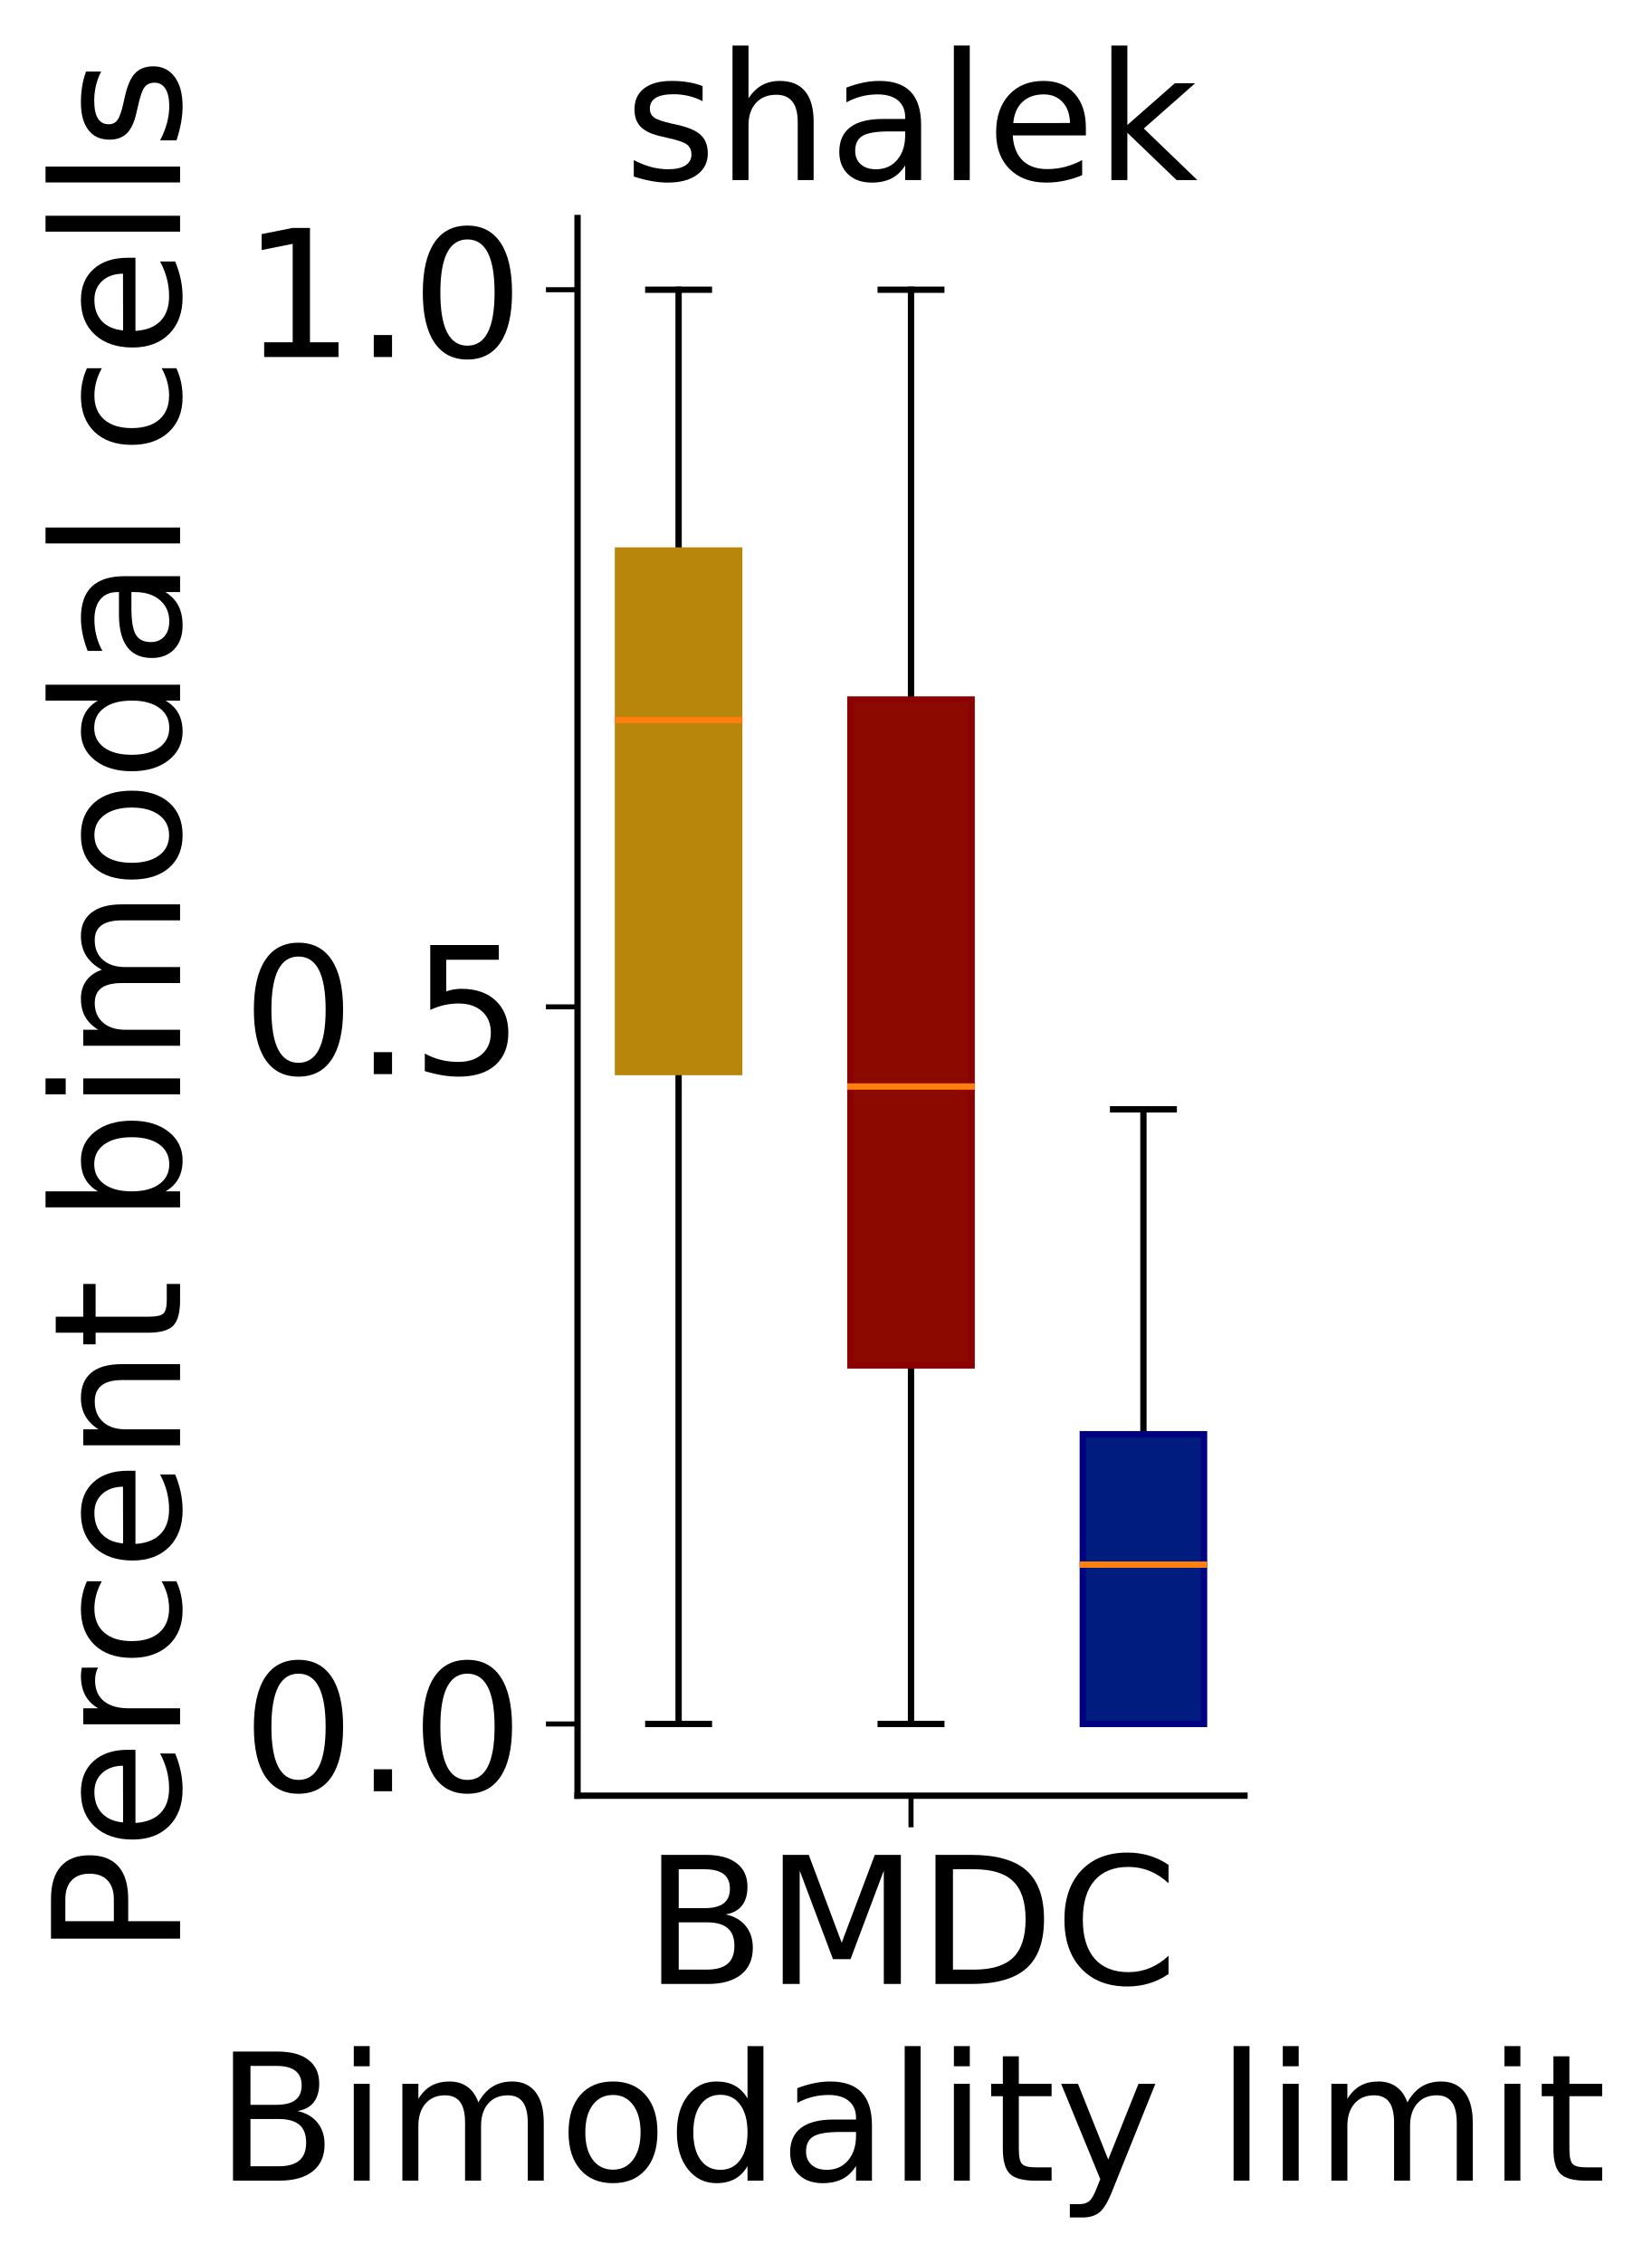
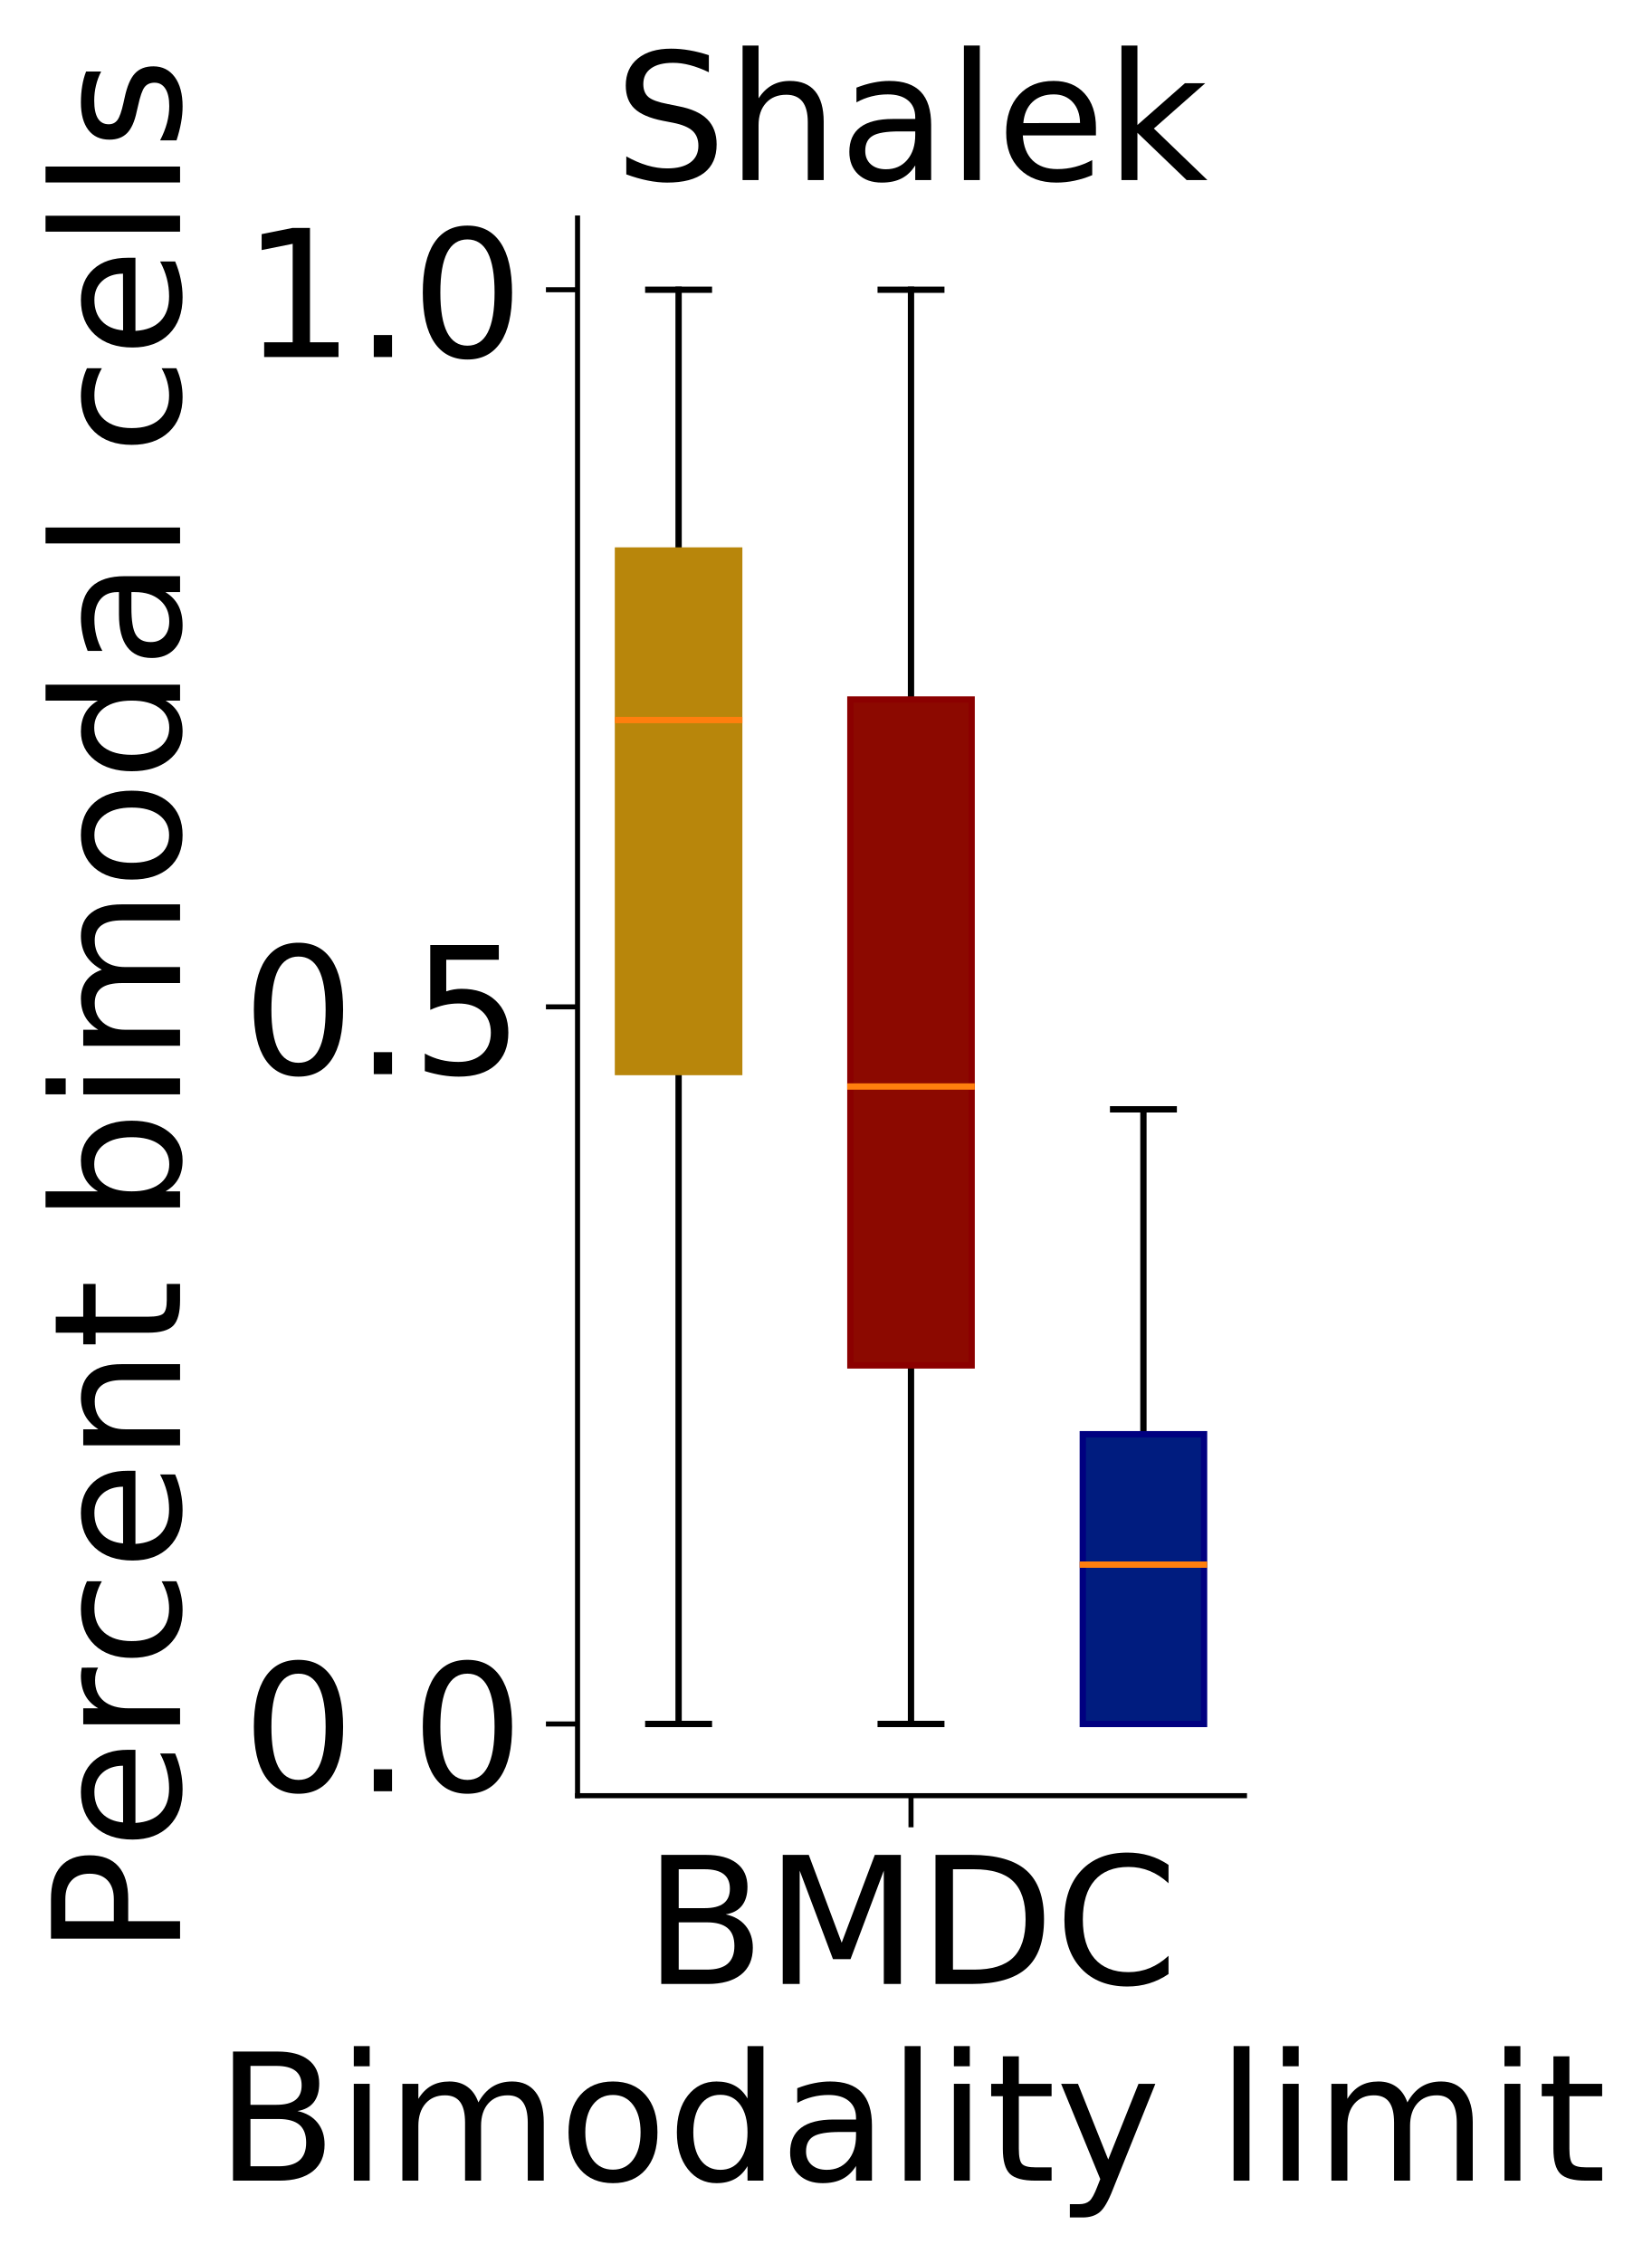
<svg xmlns="http://www.w3.org/2000/svg" xmlns:xlink="http://www.w3.org/1999/xlink" height="357.853pt" version="1.1" viewBox="0 0 261.22 357.853" width="261.22pt">
  <defs>
    <style type="text/css">
*{stroke-linecap:butt;stroke-linejoin:round;}
  </style>
  </defs>
  <g id="figure_1">
    <g id="patch_1">
      <path d="M 0 357.853  L 261.22 357.853  L 261.22 0  L 0 0  z " style="fill:none;" />
    </g>
    <g id="axes_1">
      <g id="patch_2">
        <path d="M 91.328 283.956  L 196.79 283.956  L 196.79 34.476  L 91.328 34.476  z " style="fill:none;" />
      </g>
      <g id="matplotlib.axis_1">
        <g id="xtick_1">
          <g id="line2d_1">
            <defs>
-               <path d="M 0 0  L 0 5  " id="m8740739c96" style="stroke:#000000;stroke-width:0.8;" />
-             </defs>
-             <g>
-               <use style="stroke:#000000;stroke-width:0.8;" x="144.059" xlink:href="#m8740739c96" y="283.956" />
+               <path d="M 0 0  L 0 5  " id="m13872499a1" style="stroke:#000000;stroke-width:0.8;" />
+             </defs>
+             <g>
+               <use style="stroke:#000000;stroke-width:0.8;" x="144.059" xlink:href="#m13872499a1" y="283.956" />
            </g>
          </g>
          <g id="text_1">
            <defs>
              <path d="M 19.672 34.812  L 19.672 8.109  L 35.5 8.109  Q 43.453 8.109 47.281 11.406  Q 51.125 14.703 51.125 21.484  Q 51.125 28.328 47.281 31.562  Q 43.453 34.812 35.5 34.812  z M 19.672 64.797  L 19.672 42.828  L 34.281 42.828  Q 41.5 42.828 45.031 45.531  Q 48.578 48.25 48.578 53.812  Q 48.578 59.328 45.031 62.062  Q 41.5 64.797 34.281 64.797  z M 9.812 72.906  L 35.016 72.906  Q 46.297 72.906 52.391 68.219  Q 58.5 63.531 58.5 54.891  Q 58.5 48.188 55.375 44.234  Q 52.25 40.281 46.188 39.312  Q 53.469 37.75 57.5 32.781  Q 61.531 27.828 61.531 20.406  Q 61.531 10.641 54.891 5.312  Q 48.25 0 35.984 0  L 9.812 0  z " id="DejaVuSans-66" />
              <path d="M 9.812 72.906  L 24.516 72.906  L 43.109 23.297  L 61.812 72.906  L 76.516 72.906  L 76.516 0  L 66.891 0  L 66.891 64.016  L 48.094 14.016  L 38.188 14.016  L 19.391 64.016  L 19.391 0  L 9.812 0  z " id="DejaVuSans-77" />
              <path d="M 19.672 64.797  L 19.672 8.109  L 31.594 8.109  Q 46.688 8.109 53.688 14.938  Q 60.688 21.781 60.688 36.531  Q 60.688 51.172 53.688 57.984  Q 46.688 64.797 31.594 64.797  z M 9.812 72.906  L 30.078 72.906  Q 51.266 72.906 61.172 64.094  Q 71.094 55.281 71.094 36.531  Q 71.094 17.672 61.125 8.828  Q 51.172 0 30.078 0  L 9.812 0  z " id="DejaVuSans-68" />
              <path d="M 64.406 67.281  L 64.406 56.891  Q 59.422 61.531 53.781 63.812  Q 48.141 66.109 41.797 66.109  Q 29.297 66.109 22.656 58.469  Q 16.016 50.828 16.016 36.375  Q 16.016 21.969 22.656 14.328  Q 29.297 6.688 41.797 6.688  Q 48.141 6.688 53.781 8.984  Q 59.422 11.281 64.406 15.922  L 64.406 5.609  Q 59.234 2.094 53.438 0.328  Q 47.656 -1.422 41.219 -1.422  Q 24.656 -1.422 15.125 8.703  Q 5.609 18.844 5.609 36.375  Q 5.609 53.953 15.125 64.078  Q 24.656 74.219 41.219 74.219  Q 47.75 74.219 53.531 72.484  Q 59.328 70.75 64.406 67.281  z " id="DejaVuSans-67" />
            </defs>
            <g transform="translate(101.8179 313.7312)scale(0.28 -0.28)">
              <use xlink:href="#DejaVuSans-66" />
              <use x="68.604" xlink:href="#DejaVuSans-77" />
              <use x="154.883" xlink:href="#DejaVuSans-68" />
              <use x="231.885" xlink:href="#DejaVuSans-67" />
            </g>
          </g>
        </g>
        <g id="text_2">
          <defs>
            <path d="M 9.422 54.688  L 18.406 54.688  L 18.406 0  L 9.422 0  z M 9.422 75.984  L 18.406 75.984  L 18.406 64.594  L 9.422 64.594  z " id="DejaVuSans-105" />
            <path d="M 52 44.188  Q 55.375 50.25 60.062 53.125  Q 64.75 56 71.094 56  Q 79.641 56 84.281 50.016  Q 88.922 44.047 88.922 33.016  L 88.922 0  L 79.891 0  L 79.891 32.719  Q 79.891 40.578 77.094 44.375  Q 74.312 48.188 68.609 48.188  Q 61.625 48.188 57.562 43.547  Q 53.516 38.922 53.516 30.906  L 53.516 0  L 44.484 0  L 44.484 32.719  Q 44.484 40.625 41.703 44.406  Q 38.922 48.188 33.109 48.188  Q 26.219 48.188 22.156 43.531  Q 18.109 38.875 18.109 30.906  L 18.109 0  L 9.078 0  L 9.078 54.688  L 18.109 54.688  L 18.109 46.188  Q 21.188 51.219 25.484 53.609  Q 29.781 56 35.688 56  Q 41.656 56 45.828 52.969  Q 50 49.953 52 44.188  z " id="DejaVuSans-109" />
            <path d="M 30.609 48.391  Q 23.391 48.391 19.188 42.75  Q 14.984 37.109 14.984 27.297  Q 14.984 17.484 19.156 11.844  Q 23.344 6.203 30.609 6.203  Q 37.797 6.203 41.984 11.859  Q 46.188 17.531 46.188 27.297  Q 46.188 37.016 41.984 42.703  Q 37.797 48.391 30.609 48.391  z M 30.609 56  Q 42.328 56 49.016 48.375  Q 55.719 40.766 55.719 27.297  Q 55.719 13.875 49.016 6.219  Q 42.328 -1.422 30.609 -1.422  Q 18.844 -1.422 12.172 6.219  Q 5.516 13.875 5.516 27.297  Q 5.516 40.766 12.172 48.375  Q 18.844 56 30.609 56  z " id="DejaVuSans-111" />
            <path d="M 45.406 46.391  L 45.406 75.984  L 54.391 75.984  L 54.391 0  L 45.406 0  L 45.406 8.203  Q 42.578 3.328 38.25 0.953  Q 33.938 -1.422 27.875 -1.422  Q 17.969 -1.422 11.734 6.484  Q 5.516 14.406 5.516 27.297  Q 5.516 40.188 11.734 48.094  Q 17.969 56 27.875 56  Q 33.938 56 38.25 53.625  Q 42.578 51.266 45.406 46.391  z M 14.797 27.297  Q 14.797 17.391 18.875 11.75  Q 22.953 6.109 30.078 6.109  Q 37.203 6.109 41.297 11.75  Q 45.406 17.391 45.406 27.297  Q 45.406 37.203 41.297 42.844  Q 37.203 48.484 30.078 48.484  Q 22.953 48.484 18.875 42.844  Q 14.797 37.203 14.797 27.297  z " id="DejaVuSans-100" />
            <path d="M 34.281 27.484  Q 23.391 27.484 19.188 25  Q 14.984 22.516 14.984 16.5  Q 14.984 11.719 18.141 8.906  Q 21.297 6.109 26.703 6.109  Q 34.188 6.109 38.703 11.406  Q 43.219 16.703 43.219 25.484  L 43.219 27.484  z M 52.203 31.203  L 52.203 0  L 43.219 0  L 43.219 8.297  Q 40.141 3.328 35.547 0.953  Q 30.953 -1.422 24.312 -1.422  Q 15.922 -1.422 10.953 3.297  Q 6 8.016 6 15.922  Q 6 25.141 12.172 29.828  Q 18.359 34.516 30.609 34.516  L 43.219 34.516  L 43.219 35.406  Q 43.219 41.609 39.141 45  Q 35.062 48.391 27.688 48.391  Q 23 48.391 18.547 47.266  Q 14.109 46.141 10.016 43.891  L 10.016 52.203  Q 14.938 54.109 19.578 55.047  Q 24.219 56 28.609 56  Q 40.484 56 46.344 49.844  Q 52.203 43.703 52.203 31.203  z " id="DejaVuSans-97" />
            <path d="M 9.422 75.984  L 18.406 75.984  L 18.406 0  L 9.422 0  z " id="DejaVuSans-108" />
            <path d="M 18.312 70.219  L 18.312 54.688  L 36.812 54.688  L 36.812 47.703  L 18.312 47.703  L 18.312 18.016  Q 18.312 11.328 20.141 9.422  Q 21.969 7.516 27.594 7.516  L 36.812 7.516  L 36.812 0  L 27.594 0  Q 17.188 0 13.234 3.875  Q 9.281 7.766 9.281 18.016  L 9.281 47.703  L 2.688 47.703  L 2.688 54.688  L 9.281 54.688  L 9.281 70.219  z " id="DejaVuSans-116" />
            <path d="M 32.172 -5.078  Q 28.375 -14.844 24.75 -17.812  Q 21.141 -20.797 15.094 -20.797  L 7.906 -20.797  L 7.906 -13.281  L 13.188 -13.281  Q 16.891 -13.281 18.938 -11.516  Q 21 -9.766 23.484 -3.219  L 25.094 0.875  L 2.984 54.688  L 12.5 54.688  L 29.594 11.922  L 46.688 54.688  L 56.203 54.688  z " id="DejaVuSans-121" />
            <path id="DejaVuSans-32" />
          </defs>
          <g transform="translate(34.09725 344.83)scale(0.28 -0.28)">
            <use xlink:href="#DejaVuSans-66" />
            <use x="68.604" xlink:href="#DejaVuSans-105" />
            <use x="96.387" xlink:href="#DejaVuSans-109" />
            <use x="193.799" xlink:href="#DejaVuSans-111" />
            <use x="254.98" xlink:href="#DejaVuSans-100" />
            <use x="318.457" xlink:href="#DejaVuSans-97" />
            <use x="379.736" xlink:href="#DejaVuSans-108" />
            <use x="407.52" xlink:href="#DejaVuSans-105" />
            <use x="435.303" xlink:href="#DejaVuSans-116" />
            <use x="474.512" xlink:href="#DejaVuSans-121" />
            <use x="533.691" xlink:href="#DejaVuSans-32" />
            <use x="565.479" xlink:href="#DejaVuSans-108" />
            <use x="593.262" xlink:href="#DejaVuSans-105" />
            <use x="621.045" xlink:href="#DejaVuSans-109" />
            <use x="718.457" xlink:href="#DejaVuSans-105" />
            <use x="746.24" xlink:href="#DejaVuSans-116" />
          </g>
        </g>
      </g>
      <g id="matplotlib.axis_2">
        <g id="ytick_1">
          <g id="line2d_2">
            <defs>
-               <path d="M 0 0  L -5 0  " id="m70d20397f6" style="stroke:#000000;stroke-width:0.8;" />
-             </defs>
-             <g>
-               <use style="stroke:#000000;stroke-width:0.8;" x="91.328" xlink:href="#m70d20397f6" y="272.616" />
+               <path d="M 0 0  L -5 0  " id="m2e8bd41322" style="stroke:#000000;stroke-width:0.8;" />
+             </defs>
+             <g>
+               <use style="stroke:#000000;stroke-width:0.8;" x="91.328" xlink:href="#m2e8bd41322" y="272.616" />
            </g>
          </g>
          <g id="text_3">
            <defs>
              <path d="M 31.781 66.406  Q 24.172 66.406 20.328 58.906  Q 16.5 51.422 16.5 36.375  Q 16.5 21.391 20.328 13.891  Q 24.172 6.391 31.781 6.391  Q 39.453 6.391 43.281 13.891  Q 47.125 21.391 47.125 36.375  Q 47.125 51.422 43.281 58.906  Q 39.453 66.406 31.781 66.406  z M 31.781 74.219  Q 44.047 74.219 50.516 64.516  Q 56.984 54.828 56.984 36.375  Q 56.984 17.969 50.516 8.266  Q 44.047 -1.422 31.781 -1.422  Q 19.531 -1.422 13.062 8.266  Q 6.594 17.969 6.594 36.375  Q 6.594 54.828 13.062 64.516  Q 19.531 74.219 31.781 74.219  z " id="DejaVuSans-48" />
              <path d="M 10.688 12.406  L 21 12.406  L 21 0  L 10.688 0  z " id="DejaVuSans-46" />
            </defs>
            <g transform="translate(38.29875 283.2534)scale(0.28 -0.28)">
              <use xlink:href="#DejaVuSans-48" />
              <use x="63.623" xlink:href="#DejaVuSans-46" />
              <use x="95.41" xlink:href="#DejaVuSans-48" />
            </g>
          </g>
        </g>
        <g id="ytick_2">
          <g id="line2d_3">
            <g>
-               <use style="stroke:#000000;stroke-width:0.8;" x="91.328" xlink:href="#m70d20397f6" y="159.216" />
+               <use style="stroke:#000000;stroke-width:0.8;" x="91.328" xlink:href="#m2e8bd41322" y="159.216" />
            </g>
          </g>
          <g id="text_4">
            <defs>
              <path d="M 10.797 72.906  L 49.516 72.906  L 49.516 64.594  L 19.828 64.594  L 19.828 46.734  Q 21.969 47.469 24.109 47.828  Q 26.266 48.188 28.422 48.188  Q 40.625 48.188 47.75 41.5  Q 54.891 34.812 54.891 23.391  Q 54.891 11.625 47.562 5.094  Q 40.234 -1.422 26.906 -1.422  Q 22.312 -1.422 17.547 -0.641  Q 12.797 0.141 7.719 1.703  L 7.719 11.625  Q 12.109 9.234 16.797 8.062  Q 21.484 6.891 26.703 6.891  Q 35.156 6.891 40.078 11.328  Q 45.016 15.766 45.016 23.391  Q 45.016 31 40.078 35.438  Q 35.156 39.891 26.703 39.891  Q 22.75 39.891 18.812 39.016  Q 14.891 38.141 10.797 36.281  z " id="DejaVuSans-53" />
            </defs>
            <g transform="translate(38.29875 169.8534)scale(0.28 -0.28)">
              <use xlink:href="#DejaVuSans-48" />
              <use x="63.623" xlink:href="#DejaVuSans-46" />
              <use x="95.41" xlink:href="#DejaVuSans-53" />
            </g>
          </g>
        </g>
        <g id="ytick_3">
          <g id="line2d_4">
            <g>
-               <use style="stroke:#000000;stroke-width:0.8;" x="91.328" xlink:href="#m70d20397f6" y="45.816" />
+               <use style="stroke:#000000;stroke-width:0.8;" x="91.328" xlink:href="#m2e8bd41322" y="45.816" />
            </g>
          </g>
          <g id="text_5">
            <defs>
              <path d="M 12.406 8.297  L 28.516 8.297  L 28.516 63.922  L 10.984 60.406  L 10.984 69.391  L 28.422 72.906  L 38.281 72.906  L 38.281 8.297  L 54.391 8.297  L 54.391 0  L 12.406 0  z " id="DejaVuSans-49" />
            </defs>
            <g transform="translate(38.29875 56.45344)scale(0.28 -0.28)">
              <use xlink:href="#DejaVuSans-49" />
              <use x="63.623" xlink:href="#DejaVuSans-46" />
              <use x="95.41" xlink:href="#DejaVuSans-48" />
            </g>
          </g>
        </g>
        <g id="text_6">
          <defs>
            <path d="M 19.672 64.797  L 19.672 37.406  L 32.078 37.406  Q 38.969 37.406 42.719 40.969  Q 46.484 44.531 46.484 51.125  Q 46.484 57.672 42.719 61.234  Q 38.969 64.797 32.078 64.797  z M 9.812 72.906  L 32.078 72.906  Q 44.344 72.906 50.609 67.359  Q 56.891 61.812 56.891 51.125  Q 56.891 40.328 50.609 34.812  Q 44.344 29.297 32.078 29.297  L 19.672 29.297  L 19.672 0  L 9.812 0  z " id="DejaVuSans-80" />
            <path d="M 56.203 29.594  L 56.203 25.203  L 14.891 25.203  Q 15.484 15.922 20.484 11.062  Q 25.484 6.203 34.422 6.203  Q 39.594 6.203 44.453 7.469  Q 49.312 8.734 54.109 11.281  L 54.109 2.781  Q 49.266 0.734 44.188 -0.344  Q 39.109 -1.422 33.891 -1.422  Q 20.797 -1.422 13.156 6.188  Q 5.516 13.812 5.516 26.812  Q 5.516 40.234 12.766 48.109  Q 20.016 56 32.328 56  Q 43.359 56 49.781 48.891  Q 56.203 41.797 56.203 29.594  z M 47.219 32.234  Q 47.125 39.594 43.094 43.984  Q 39.062 48.391 32.422 48.391  Q 24.906 48.391 20.391 44.141  Q 15.875 39.891 15.188 32.172  z " id="DejaVuSans-101" />
            <path d="M 41.109 46.297  Q 39.594 47.172 37.812 47.578  Q 36.031 48 33.891 48  Q 26.266 48 22.188 43.047  Q 18.109 38.094 18.109 28.812  L 18.109 0  L 9.078 0  L 9.078 54.688  L 18.109 54.688  L 18.109 46.188  Q 20.953 51.172 25.484 53.578  Q 30.031 56 36.531 56  Q 37.453 56 38.578 55.875  Q 39.703 55.766 41.062 55.516  z " id="DejaVuSans-114" />
            <path d="M 48.781 52.594  L 48.781 44.188  Q 44.969 46.297 41.141 47.344  Q 37.312 48.391 33.406 48.391  Q 24.656 48.391 19.812 42.844  Q 14.984 37.312 14.984 27.297  Q 14.984 17.281 19.812 11.734  Q 24.656 6.203 33.406 6.203  Q 37.312 6.203 41.141 7.25  Q 44.969 8.297 48.781 10.406  L 48.781 2.094  Q 45.016 0.344 40.984 -0.531  Q 36.969 -1.422 32.422 -1.422  Q 20.062 -1.422 12.781 6.344  Q 5.516 14.109 5.516 27.297  Q 5.516 40.672 12.859 48.328  Q 20.219 56 33.016 56  Q 37.156 56 41.109 55.141  Q 45.062 54.297 48.781 52.594  z " id="DejaVuSans-99" />
            <path d="M 54.891 33.016  L 54.891 0  L 45.906 0  L 45.906 32.719  Q 45.906 40.484 42.875 44.328  Q 39.844 48.188 33.797 48.188  Q 26.516 48.188 22.312 43.547  Q 18.109 38.922 18.109 30.906  L 18.109 0  L 9.078 0  L 9.078 54.688  L 18.109 54.688  L 18.109 46.188  Q 21.344 51.125 25.703 53.562  Q 30.078 56 35.797 56  Q 45.219 56 50.047 50.172  Q 54.891 44.344 54.891 33.016  z " id="DejaVuSans-110" />
            <path d="M 48.688 27.297  Q 48.688 37.203 44.609 42.844  Q 40.531 48.484 33.406 48.484  Q 26.266 48.484 22.188 42.844  Q 18.109 37.203 18.109 27.297  Q 18.109 17.391 22.188 11.75  Q 26.266 6.109 33.406 6.109  Q 40.531 6.109 44.609 11.75  Q 48.688 17.391 48.688 27.297  z M 18.109 46.391  Q 20.953 51.266 25.266 53.625  Q 29.594 56 35.594 56  Q 45.562 56 51.781 48.094  Q 58.016 40.188 58.016 27.297  Q 58.016 14.406 51.781 6.484  Q 45.562 -1.422 35.594 -1.422  Q 29.594 -1.422 25.266 0.953  Q 20.953 3.328 18.109 8.203  L 18.109 0  L 9.078 0  L 9.078 75.984  L 18.109 75.984  z " id="DejaVuSans-98" />
            <path d="M 44.281 53.078  L 44.281 44.578  Q 40.484 46.531 36.375 47.5  Q 32.281 48.484 27.875 48.484  Q 21.188 48.484 17.844 46.438  Q 14.5 44.391 14.5 40.281  Q 14.5 37.156 16.891 35.375  Q 19.281 33.594 26.516 31.984  L 29.594 31.297  Q 39.156 29.25 43.188 25.516  Q 47.219 21.781 47.219 15.094  Q 47.219 7.469 41.188 3.016  Q 35.156 -1.422 24.609 -1.422  Q 20.219 -1.422 15.453 -0.562  Q 10.688 0.297 5.422 2  L 5.422 11.281  Q 10.406 8.688 15.234 7.391  Q 20.062 6.109 24.812 6.109  Q 31.156 6.109 34.562 8.281  Q 37.984 10.453 37.984 14.406  Q 37.984 18.062 35.516 20.016  Q 33.062 21.969 24.703 23.781  L 21.578 24.516  Q 13.234 26.266 9.516 29.906  Q 5.812 33.547 5.812 39.891  Q 5.812 47.609 11.281 51.797  Q 16.75 56 26.812 56  Q 31.781 56 36.172 55.266  Q 40.578 54.547 44.281 53.078  z " id="DejaVuSans-115" />
          </defs>
          <g transform="translate(28.47563 309.3087)rotate(-90)scale(0.28 -0.28)">
            <use xlink:href="#DejaVuSans-80" />
            <use x="60.256" xlink:href="#DejaVuSans-101" />
            <use x="121.779" xlink:href="#DejaVuSans-114" />
            <use x="162.861" xlink:href="#DejaVuSans-99" />
            <use x="217.842" xlink:href="#DejaVuSans-101" />
            <use x="279.365" xlink:href="#DejaVuSans-110" />
            <use x="342.744" xlink:href="#DejaVuSans-116" />
            <use x="381.953" xlink:href="#DejaVuSans-32" />
            <use x="413.74" xlink:href="#DejaVuSans-98" />
            <use x="477.217" xlink:href="#DejaVuSans-105" />
            <use x="505" xlink:href="#DejaVuSans-109" />
            <use x="602.412" xlink:href="#DejaVuSans-111" />
            <use x="663.594" xlink:href="#DejaVuSans-100" />
            <use x="727.07" xlink:href="#DejaVuSans-97" />
            <use x="788.35" xlink:href="#DejaVuSans-108" />
            <use x="816.133" xlink:href="#DejaVuSans-32" />
            <use x="847.92" xlink:href="#DejaVuSans-99" />
            <use x="902.9" xlink:href="#DejaVuSans-101" />
            <use x="964.424" xlink:href="#DejaVuSans-108" />
            <use x="992.207" xlink:href="#DejaVuSans-108" />
            <use x="1019.99" xlink:href="#DejaVuSans-115" />
          </g>
        </g>
      </g>
      <g id="line2d_5">
-         <path clip-path="url(#p5ab178f0d0)" d="M 107.307 169.525  L 107.307 272.616  " style="fill:none;stroke:#000000;stroke-linecap:square;" />
+         <path clip-path="url(#p21266bbba9)" d="M 107.307 169.525  L 107.307 272.616  " style="fill:none;stroke:#000000;stroke-linecap:square;" />
      </g>
      <g id="line2d_6">
-         <path clip-path="url(#p5ab178f0d0)" d="M 107.307 87.052  L 107.307 45.816  " style="fill:none;stroke:#000000;stroke-linecap:square;" />
+         <path clip-path="url(#p21266bbba9)" d="M 107.307 87.052  L 107.307 45.816  " style="fill:none;stroke:#000000;stroke-linecap:square;" />
      </g>
      <g id="line2d_7">
-         <path clip-path="url(#p5ab178f0d0)" d="M 102.513 272.616  L 112.1 272.616  " style="fill:none;stroke:#000000;stroke-linecap:square;" />
+         <path clip-path="url(#p21266bbba9)" d="M 102.513 272.616  L 112.1 272.616  " style="fill:none;stroke:#000000;stroke-linecap:square;" />
      </g>
      <g id="line2d_8">
-         <path clip-path="url(#p5ab178f0d0)" d="M 102.513 45.816  L 112.1 45.816  " style="fill:none;stroke:#000000;stroke-linecap:square;" />
+         <path clip-path="url(#p21266bbba9)" d="M 102.513 45.816  L 112.1 45.816  " style="fill:none;stroke:#000000;stroke-linecap:square;" />
      </g>
      <g id="line2d_9">
-         <path clip-path="url(#p5ab178f0d0)" d="M 144.059 215.916  L 144.059 272.616  " style="fill:none;stroke:#000000;stroke-linecap:square;" />
+         <path clip-path="url(#p21266bbba9)" d="M 144.059 215.916  L 144.059 272.616  " style="fill:none;stroke:#000000;stroke-linecap:square;" />
      </g>
      <g id="line2d_10">
-         <path clip-path="url(#p5ab178f0d0)" d="M 144.059 110.616  L 144.059 45.816  " style="fill:none;stroke:#000000;stroke-linecap:square;" />
+         <path clip-path="url(#p21266bbba9)" d="M 144.059 110.616  L 144.059 45.816  " style="fill:none;stroke:#000000;stroke-linecap:square;" />
      </g>
      <g id="line2d_11">
-         <path clip-path="url(#p5ab178f0d0)" d="M 139.265 272.616  L 148.852 272.616  " style="fill:none;stroke:#000000;stroke-linecap:square;" />
+         <path clip-path="url(#p21266bbba9)" d="M 139.265 272.616  L 148.852 272.616  " style="fill:none;stroke:#000000;stroke-linecap:square;" />
      </g>
      <g id="line2d_12">
-         <path clip-path="url(#p5ab178f0d0)" d="M 139.265 45.816  L 148.852 45.816  " style="fill:none;stroke:#000000;stroke-linecap:square;" />
+         <path clip-path="url(#p21266bbba9)" d="M 139.265 45.816  L 148.852 45.816  " style="fill:none;stroke:#000000;stroke-linecap:square;" />
      </g>
      <g id="line2d_13">
-         <path clip-path="url(#p5ab178f0d0)" d="M 180.81 272.616  L 180.81 272.616  " style="fill:none;stroke:#000000;stroke-linecap:square;" />
+         <path clip-path="url(#p21266bbba9)" d="M 180.81 272.616  L 180.81 272.616  " style="fill:none;stroke:#000000;stroke-linecap:square;" />
      </g>
      <g id="line2d_14">
-         <path clip-path="url(#p5ab178f0d0)" d="M 180.81 226.797  L 180.81 175.416  " style="fill:none;stroke:#000000;stroke-linecap:square;" />
+         <path clip-path="url(#p21266bbba9)" d="M 180.81 226.797  L 180.81 175.416  " style="fill:none;stroke:#000000;stroke-linecap:square;" />
      </g>
      <g id="line2d_15">
-         <path clip-path="url(#p5ab178f0d0)" d="M 176.017 272.616  L 185.604 272.616  " style="fill:none;stroke:#000000;stroke-linecap:square;" />
+         <path clip-path="url(#p21266bbba9)" d="M 176.017 272.616  L 185.604 272.616  " style="fill:none;stroke:#000000;stroke-linecap:square;" />
      </g>
      <g id="line2d_16">
-         <path clip-path="url(#p5ab178f0d0)" d="M 176.017 175.416  L 185.604 175.416  " style="fill:none;stroke:#000000;stroke-linecap:square;" />
+         <path clip-path="url(#p21266bbba9)" d="M 176.017 175.416  L 185.604 175.416  " style="fill:none;stroke:#000000;stroke-linecap:square;" />
      </g>
      <g id="patch_3">
-         <path clip-path="url(#p5ab178f0d0)" d="M 97.719 169.525  L 116.894 169.525  L 116.894 87.052  L 97.719 87.052  L 97.719 169.525  z " style="fill:#b8860b;stroke:#b8860b;stroke-linejoin:miter;" />
+         <path clip-path="url(#p21266bbba9)" d="M 97.719 169.525  L 116.894 169.525  L 116.894 87.052  L 97.719 87.052  L 97.719 169.525  z " style="fill:#b8860b;stroke:#b8860b;stroke-linejoin:miter;" />
      </g>
      <g id="patch_4">
-         <path clip-path="url(#p5ab178f0d0)" d="M 134.471 215.916  L 153.646 215.916  L 153.646 110.616  L 134.471 110.616  L 134.471 215.916  z " style="fill:#8c0900;stroke:#8b0000;stroke-linejoin:miter;" />
+         <path clip-path="url(#p21266bbba9)" d="M 134.471 215.916  L 153.646 215.916  L 153.646 110.616  L 134.471 110.616  L 134.471 215.916  z " style="fill:#8c0900;stroke:#8b0000;stroke-linejoin:miter;" />
      </g>
      <g id="patch_5">
-         <path clip-path="url(#p5ab178f0d0)" d="M 171.223 272.616  L 190.398 272.616  L 190.398 226.797  L 171.223 226.797  L 171.223 272.616  z " style="fill:#001c7f;stroke:#000080;stroke-linejoin:miter;" />
+         <path clip-path="url(#p21266bbba9)" d="M 171.223 272.616  L 190.398 272.616  L 190.398 226.797  L 171.223 226.797  L 171.223 272.616  z " style="fill:#001c7f;stroke:#000080;stroke-linejoin:miter;" />
      </g>
      <g id="line2d_17">
-         <path clip-path="url(#p5ab178f0d0)" d="M 97.719 113.856  L 116.894 113.856  " style="fill:none;stroke:#ff7f0e;stroke-linecap:square;" />
+         <path clip-path="url(#p21266bbba9)" d="M 97.719 113.856  L 116.894 113.856  " style="fill:none;stroke:#ff7f0e;stroke-linecap:square;" />
      </g>
      <g id="line2d_18">
-         <path clip-path="url(#p5ab178f0d0)" d="M 134.471 171.816  L 153.646 171.816  " style="fill:none;stroke:#ff7f0e;stroke-linecap:square;" />
+         <path clip-path="url(#p21266bbba9)" d="M 134.471 171.816  L 153.646 171.816  " style="fill:none;stroke:#ff7f0e;stroke-linecap:square;" />
      </g>
      <g id="line2d_19">
-         <path clip-path="url(#p5ab178f0d0)" d="M 171.223 247.416  L 190.398 247.416  " style="fill:none;stroke:#ff7f0e;stroke-linecap:square;" />
+         <path clip-path="url(#p21266bbba9)" d="M 171.223 247.416  L 190.398 247.416  " style="fill:none;stroke:#ff7f0e;stroke-linecap:square;" />
      </g>
      <g id="patch_6">
-         <path d="M 91.328 283.956  L 91.328 34.476  " style="fill:none;stroke:#000000;stroke-linecap:square;stroke-linejoin:miter;" />
+         <path d="M 91.328 283.956  L 91.328 34.476  " style="fill:none;stroke:#000000;stroke-linecap:square;stroke-linejoin:miter;stroke-width:0.8;" />
      </g>
      <g id="patch_7">
-         <path d="M 91.328 283.956  L 196.79 283.956  " style="fill:none;stroke:#000000;stroke-linecap:square;stroke-linejoin:miter;" />
+         <path d="M 91.328 283.956  L 196.79 283.956  " style="fill:none;stroke:#000000;stroke-linecap:square;stroke-linejoin:miter;stroke-width:0.8;" />
      </g>
      <g id="text_7">
        <defs>
+           <path d="M 53.516 70.516  L 53.516 60.891  Q 47.906 63.578 42.922 64.891  Q 37.938 66.219 33.297 66.219  Q 25.25 66.219 20.875 63.094  Q 16.5 59.969 16.5 54.203  Q 16.5 49.359 19.406 46.891  Q 22.312 44.438 30.422 42.922  L 36.375 41.703  Q 47.406 39.594 52.656 34.297  Q 57.906 29 57.906 20.125  Q 57.906 9.516 50.797 4.047  Q 43.703 -1.422 29.984 -1.422  Q 24.812 -1.422 18.969 -0.25  Q 13.141 0.922 6.891 3.219  L 6.891 13.375  Q 12.891 10.016 18.656 8.297  Q 24.422 6.594 29.984 6.594  Q 38.422 6.594 43.016 9.906  Q 47.609 13.234 47.609 19.391  Q 47.609 24.75 44.312 27.781  Q 41.016 30.812 33.5 32.328  L 27.484 33.5  Q 16.453 35.688 11.516 40.375  Q 6.594 45.062 6.594 53.422  Q 6.594 63.094 13.406 68.656  Q 20.219 74.219 32.172 74.219  Q 37.312 74.219 42.625 73.281  Q 47.953 72.359 53.516 70.516  z " id="DejaVuSans-83" />
          <path d="M 54.891 33.016  L 54.891 0  L 45.906 0  L 45.906 32.719  Q 45.906 40.484 42.875 44.328  Q 39.844 48.188 33.797 48.188  Q 26.516 48.188 22.312 43.547  Q 18.109 38.922 18.109 30.906  L 18.109 0  L 9.078 0  L 9.078 75.984  L 18.109 75.984  L 18.109 46.188  Q 21.344 51.125 25.703 53.562  Q 30.078 56 35.797 56  Q 45.219 56 50.047 50.172  Q 54.891 44.344 54.891 33.016  z " id="DejaVuSans-104" />
          <path d="M 9.078 75.984  L 18.109 75.984  L 18.109 31.109  L 44.922 54.688  L 56.391 54.688  L 27.391 29.109  L 57.625 0  L 45.906 0  L 18.109 26.703  L 18.109 0  L 9.078 0  z " id="DejaVuSans-107" />
        </defs>
-         <g transform="translate(98.70288 28.47563)scale(0.28 -0.28)">
-           <use xlink:href="#DejaVuSans-115" />
-           <use x="52.1" xlink:href="#DejaVuSans-104" />
-           <use x="115.479" xlink:href="#DejaVuSans-97" />
-           <use x="176.758" xlink:href="#DejaVuSans-108" />
-           <use x="204.541" xlink:href="#DejaVuSans-101" />
-           <use x="266.064" xlink:href="#DejaVuSans-107" />
+         <g transform="translate(97.10819 28.47563)scale(0.28 -0.28)">
+           <use xlink:href="#DejaVuSans-83" />
+           <use x="63.477" xlink:href="#DejaVuSans-104" />
+           <use x="126.855" xlink:href="#DejaVuSans-97" />
+           <use x="188.135" xlink:href="#DejaVuSans-108" />
+           <use x="215.918" xlink:href="#DejaVuSans-101" />
+           <use x="277.441" xlink:href="#DejaVuSans-107" />
        </g>
      </g>
    </g>
  </g>
  <defs>
-     <clipPath id="p5ab178f0d0">
+     <clipPath id="p21266bbba9">
      <rect height="249.48" width="105.462" x="91.328" y="34.476" />
    </clipPath>
  </defs>
</svg>
